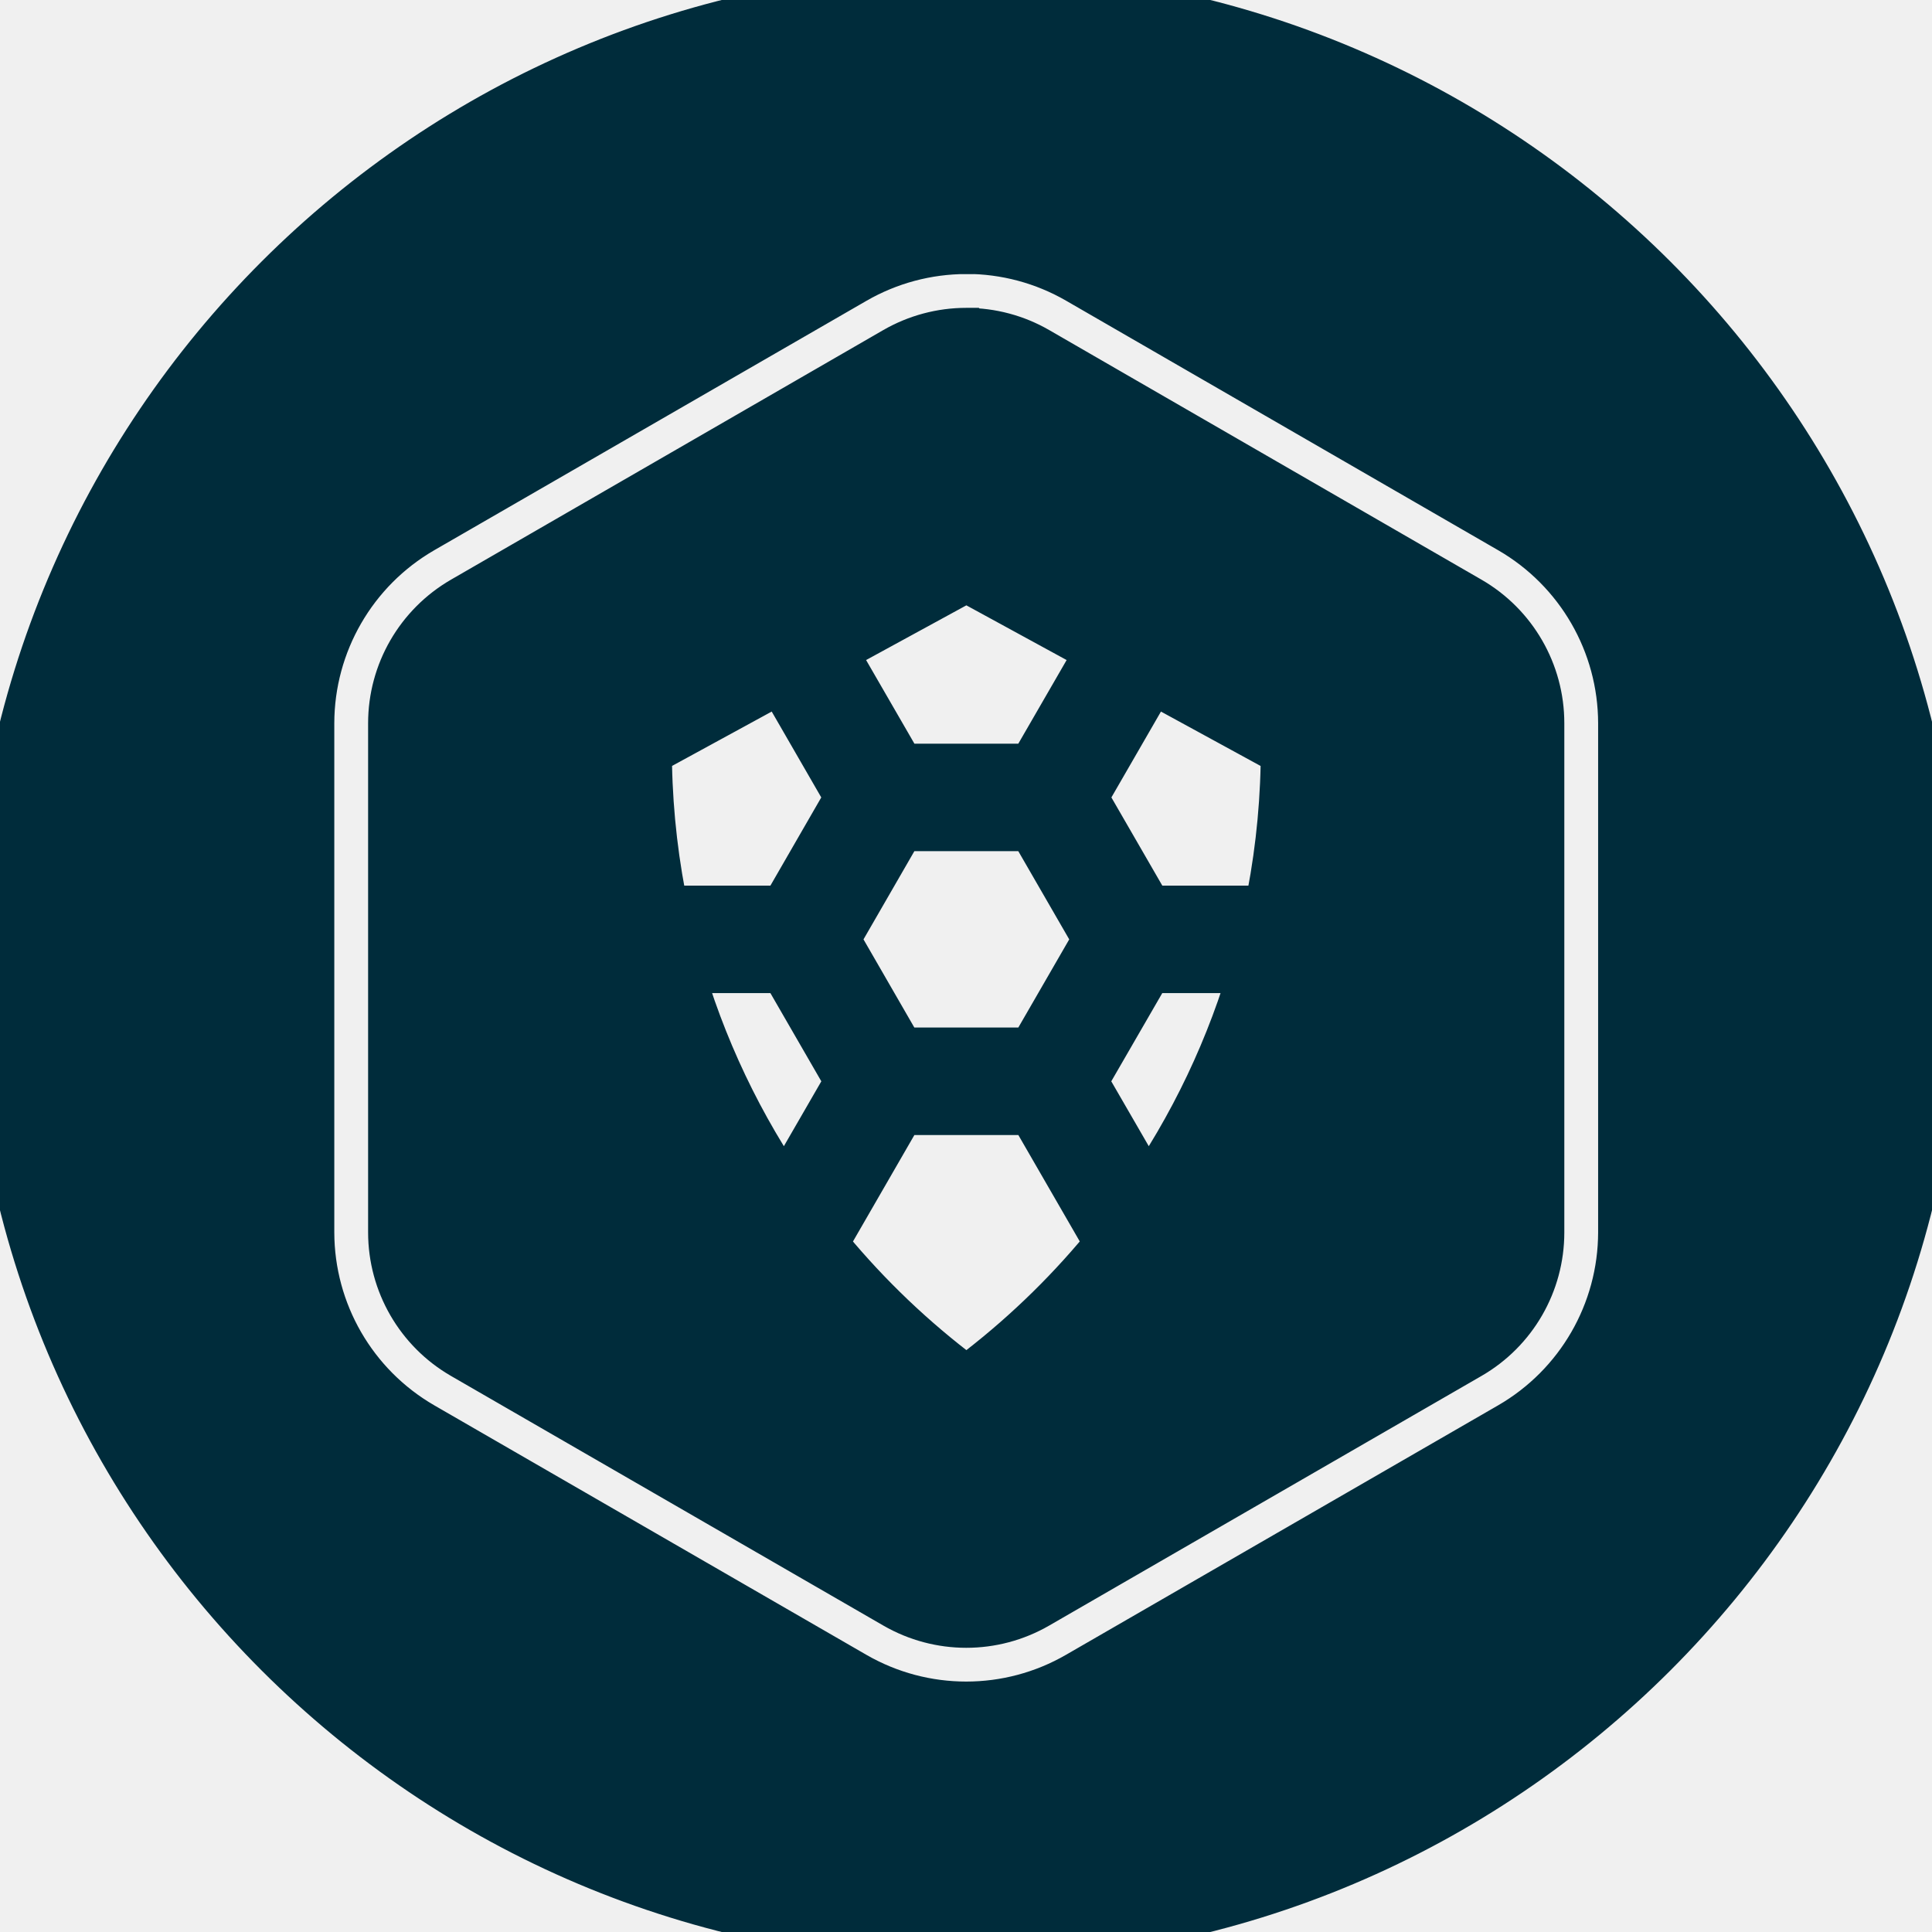
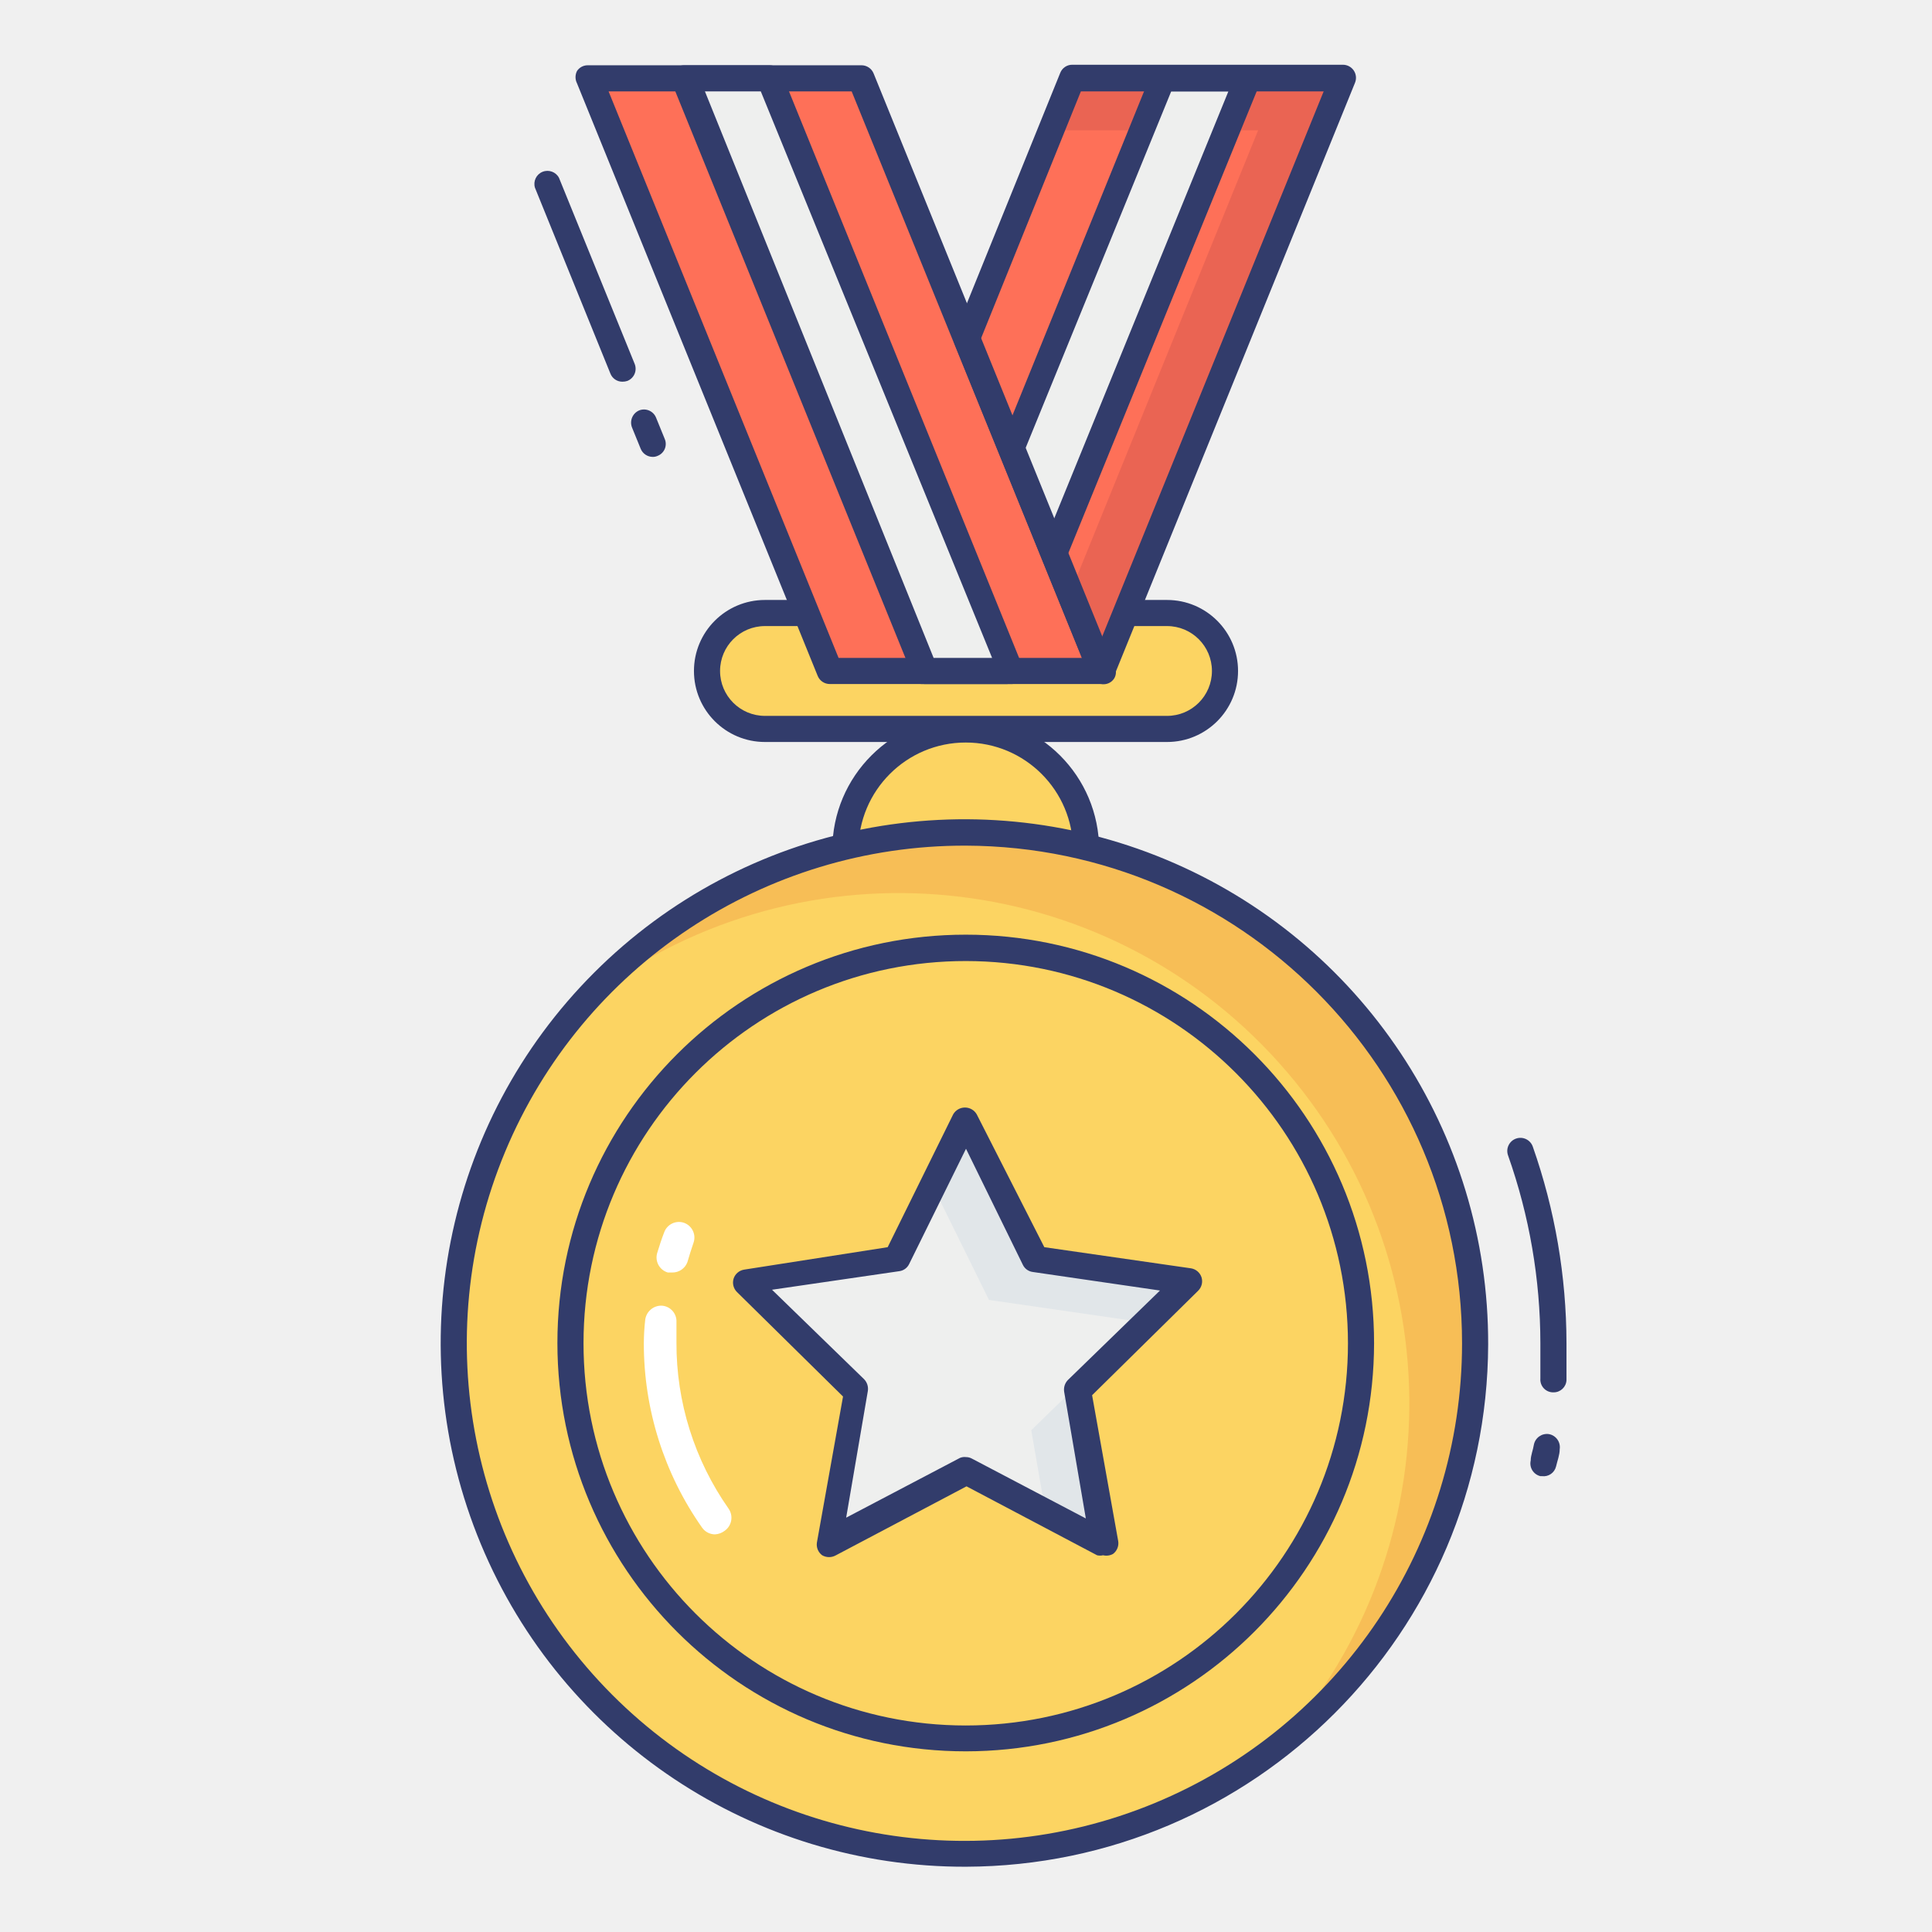
- <svg xmlns="http://www.w3.org/2000/svg" fill="#002c3b" width="800px" height="800px" viewBox="0 0 32 32" stroke="#002c3b">
-   <g id="SVGRepo_bgCarrier" stroke-width="0" />
-   <g id="SVGRepo_tracerCarrier" stroke-linecap="round" stroke-linejoin="round" />
-   <g id="SVGRepo_iconCarrier">
-     <path d="M16 32C7.163 32 0 24.837 0 16S7.163 0 16 0s16 7.163 16 16-7.163 16-16 16zm.006-26.4c.394 0 .781.103 1.122.3l7.16 4.134a2.245 2.245 0 011.122 1.945v8.434c0 .802-.427 1.543-1.122 1.944l-7.161 4.135a2.245 2.245 0 01-2.245 0L7.72 22.357a2.246 2.246 0 01-1.123-1.944v-8.434c0-.802.428-1.543 1.123-1.945L14.88 5.9c.342-.197.73-.301 1.123-.301h.002zm-.002-1.561a3.81 3.81 0 00-1.902.51L6.94 8.682a3.816 3.816 0 00-1.903 3.296v8.434a3.816 3.816 0 001.903 3.296l7.16 4.134c1.178.68 2.629.68 3.806 0l7.161-4.134a3.816 3.816 0 001.903-3.296v-8.434a3.816 3.816 0 00-1.903-3.296l-7.16-4.135a3.81 3.81 0 00-1.904-.51zm4.89 11.91h-1.662a.468.468 0 00-.405.234l-.863 1.493a.468.468 0 000 .468L19 19.936a13.072 13.072 0 001.895-3.987zm-5.767 1.57h1.758a.467.467 0 00.405-.233l.862-1.493a.468.468 0 000-.468l-.862-1.493a.468.468 0 00-.405-.234h-1.758a.468.468 0 00-.406.234l-.861 1.493a.468.468 0 000 .468l.861 1.493a.468.468 0 00.406.234zm-2.349-2.35a.47.47 0 00.406-.234l.861-1.493a.468.468 0 000-.468l-1.074-1.861-2.097 1.144a.468.468 0 00-.243.421c.017.838.115 1.672.291 2.491h1.856zm6.455 0h1.856c.176-.82.274-1.653.291-2.491a.468.468 0 00-.244-.421l-2.096-1.144-1.074 1.861a.468.468 0 000 .468l.862 1.493a.468.468 0 00.405.234zm-3.003-5.59a.468.468 0 00-.448 0l-2.126 1.16 1.066 1.845a.468.468 0 00.405.234h1.758a.467.467 0 00.405-.234l1.066-1.845-2.126-1.16zM15.127 18.3a.468.468 0 00-.406.234l-1.2 2.08a13.21 13.21 0 002.199 2.159.47.47 0 00.573 0 13.21 13.21 0 002.198-2.16l-1.2-2.079a.468.468 0 00-.405-.234h-1.76zm-4.011-2.351a13.072 13.072 0 001.895 3.987l1.035-1.792a.468.468 0 000-.468l-.862-1.493a.468.468 0 00-.405-.234h-1.663z" />
+ <svg xmlns="http://www.w3.org/2000/svg" id="color_line" height="512" viewBox="0 0 74 74" width="512" data-name="color line">
+   <path d="m32.41 32.9a2.17 2.17 0 0 1 0-.36 4.61 4.61 0 1 1 9.22 0 2.17 2.17 0 0 1 0 .36" fill="#fcd462" />
+   <path d="m41.59 33.4h-.09a.5.5 0 0 1 -.4-.58 2.44 2.44 0 0 0 0-.27 4.11 4.11 0 1 0 -8.22 0 2.44 2.44 0 0 0 0 .27.5.5 0 0 1 -1 .18 2.22 2.22 0 0 1 0-.45 5.11 5.11 0 1 1 10.22 0 2.22 2.22 0 0 1 0 .45.49.49 0 0 1 -.51.4z" fill="#323c6b" />
+   <path d="m41.38 23.48h3.32a2.22 2.22 0 0 1 2.23 2.22 2.22 2.22 0 0 1 -2.23 2.22h-15.4a2.21 2.21 0 0 1 -2.22-2.22 2.21 2.21 0 0 1 2.22-2.22h1.58" fill="#fcd462" />
+   <path d="m44.7 28.42h-15.4a2.72 2.72 0 0 1 0-5.44h1.58a.5.5 0 0 1 .5.5.5.5 0 0 1 -.5.5h-1.58a1.72 1.72 0 0 0 0 3.44h15.4a1.72 1.72 0 1 0 0-3.44h-3.32a.5.5 0 0 1 -.5-.5.5.5 0 0 1 .5-.5h3.32a2.72 2.72 0 1 1 0 5.44z" fill="#323c6b" />
+   <circle cx="37" cy="51.45" fill="#fcd462" r="19.55" />
+   <path d="m56.55 51.45a19.53 19.53 0 0 1 -7.84 15.66 19.55 19.55 0 0 0 -26-29 19.54 19.54 0 0 1 33.8 13.38z" fill="#f7be56" />
+   <circle cx="37" cy="51.45" fill="#fcd462" r="15.13" />
+   <path d="m37 67.08a15.64 15.64 0 1 1 15.63-15.63 15.65 15.65 0 0 1 -15.63 15.63zm0-30.27a14.64 14.64 0 1 0 14.63 14.64 14.65 14.65 0 0 0 -14.63-14.64z" fill="#323c6b" />
+   <path d="m37 42.9 2.63 5.32 5.87.86-4.25 4.14 1.01 5.85-5.26-2.76-5.25 2.76 1-5.85-4.25-4.14 5.87-.86z" fill="#eeefee" />
+   <path d="m41.25 53.22 1.01 5.85-2.22-1.17-.54-3.12 4.25-4.14-5.87-.85-2.14-4.34 1.26-2.55 2.63 5.32 5.87.86z" fill="#e1e6e9" />
+   <path d="m51.44 3-9.22 22.7h-.04l-5.16-12.72 4.04-9.98z" fill="#fe7058" />
+   <path d="m51.44 3-9.22 22.7h-.04l-1.2-2.96 7.21-17.75h-7.94l.81-1.99z" fill="#ea6453" />
+   <path d="m47.8 3-9.22 22.7h-3.28l9.22-22.7z" fill="#eeefee" />
+   <path d="m38.58 26.2h-3.28a.51.51 0 0 1 -.42-.22.49.49 0 0 1 0-.47l9.22-22.7a.49.49 0 0 1 .46-.31h3.24a.5.5 0 0 1 .46.69l-9.26 22.7a.5.5 0 0 1 -.42.31zm-2.58-1h2.2l8.85-21.7h-2.19z" fill="#323c6b" />
+   <path d="m42.18 25.7h-10.39l-9.23-22.7h10.4l4.06 9.98z" fill="#fe7058" />
+   <path d="m42.18 26.2h-10.39a.5.5 0 0 1 -.47-.31l-9.22-22.7a.52.52 0 0 1 0-.47.49.49 0 0 1 .41-.22h10.49a.5.5 0 0 1 .46.31l9.22 22.7a.47.47 0 0 1 0 .47.48.48 0 0 1 -.5.22zm-10.06-1h9.32l-8.82-21.7h-9.31z" fill="#323c6b" />
+   <path d="m26.2 3 9.22 22.7h3.28l-9.22-22.7z" fill="#eeefee" />
+   <g fill="#323c6b">
+     <path d="m38.7 26.2h-3.28a.5.5 0 0 1 -.46-.31l-9.22-22.7a.5.5 0 0 1 .46-.69h3.28a.49.49 0 0 1 .46.31l9.22 22.7a.49.49 0 0 1 0 .47.51.51 0 0 1 -.46.22zm-2.94-1h2.24l-8.86-21.7h-2.14z" />
+     <path d="m59.51 53.33a.49.49 0 0 1 -.51-.53c0-.45 0-.9 0-1.35a21.64 21.64 0 0 0 -1.24-7.2.5.5 0 1 1 .95-.33 22.84 22.84 0 0 1 1.29 7.53v1.41a.49.49 0 0 1 -.49.47z" />
+     <path d="m59.06 56.54h-.06a.5.5 0 0 1 -.37-.6c0-.2.09-.4.12-.6a.51.51 0 0 1 .58-.41.51.51 0 0 1 .41.58c0 .22-.09.44-.14.66a.49.49 0 0 1 -.54.37z" />
+     <path d="m25 17.5a.5.5 0 0 1 -.46-.31l-.33-.81a.51.51 0 0 1 .27-.66.5.5 0 0 1 .65.28l.33.81a.49.49 0 0 1 -.27.65.43.43 0 0 1 -.19.04z" />
+     <path d="m23.84 14.62a.49.49 0 0 1 -.46-.31l-2.89-7.12a.5.5 0 0 1 .92-.38l2.9 7.13a.5.5 0 0 1 -.28.65.58.58 0 0 1 -.19.03z" />
+     <path d="m37 71.5a20.06 20.06 0 1 1 20-20 20.07 20.07 0 0 1 -20 20zm0-39.11a19.06 19.06 0 1 0 19 19.06 19.07 19.07 0 0 0 -19-19.06z" />
+     <path d="m42.22 26.2a.53.53 0 0 1 -.5-.31l-5.16-12.72a.55.55 0 0 1 0-.38l4.05-10a.49.49 0 0 1 .46-.31h10.37a.5.5 0 0 1 .46.69l-9.22 22.7a.5.5 0 0 1 -.46.33zm-4.66-13.2 4.64 11.42 8.5-20.92h-9.3z" />
+     <path d="m42.25 59.57a.48.48 0 0 1 -.23 0l-5-2.64-5 2.64a.53.53 0 0 1 -.53 0 .51.51 0 0 1 -.2-.49l1-5.59-4.06-4a.51.51 0 0 1 -.13-.52.51.51 0 0 1 .4-.34l5.5-.86 2.51-5.09a.52.52 0 0 1 .9 0l2.59 5.09 5.62.81a.51.51 0 0 1 .4.34.51.51 0 0 1 -.13.52l-4.06 4 1 5.59a.51.51 0 0 1 -.2.49.53.53 0 0 1 -.38.05zm-5.25-3.76a.46.46 0 0 1 .23.06l4.36 2.29-.83-4.85a.53.53 0 0 1 .14-.45l3.53-3.43-4.87-.71a.49.49 0 0 1 -.38-.27l-2.18-4.45-2.18 4.42a.49.49 0 0 1 -.38.27l-4.87.71 3.53 3.43a.53.53 0 0 1 .14.45l-.83 4.85 4.36-2.29a.46.46 0 0 1 .23-.03z" />
  </g>
+   <path d="m27.38 58.77a.61.61 0 0 1 -.49-.26 12.25 12.25 0 0 1 -2.23-7.06 8.3 8.3 0 0 1 .05-.87.62.62 0 0 1 .64-.57.6.6 0 0 1 .56.63v.78a11 11 0 0 0 2 6.37.61.61 0 0 1 -.15.84.66.66 0 0 1 -.38.14z" fill="#fff" />
+   <path d="m25.75 48.74h-.17a.6.6 0 0 1 -.41-.74c.08-.27.17-.54.27-.8a.6.6 0 0 1 .77-.36.6.6 0 0 1 .35.77c-.08.24-.16.48-.23.73a.61.61 0 0 1 -.58.4z" fill="#fff" />
</svg>
